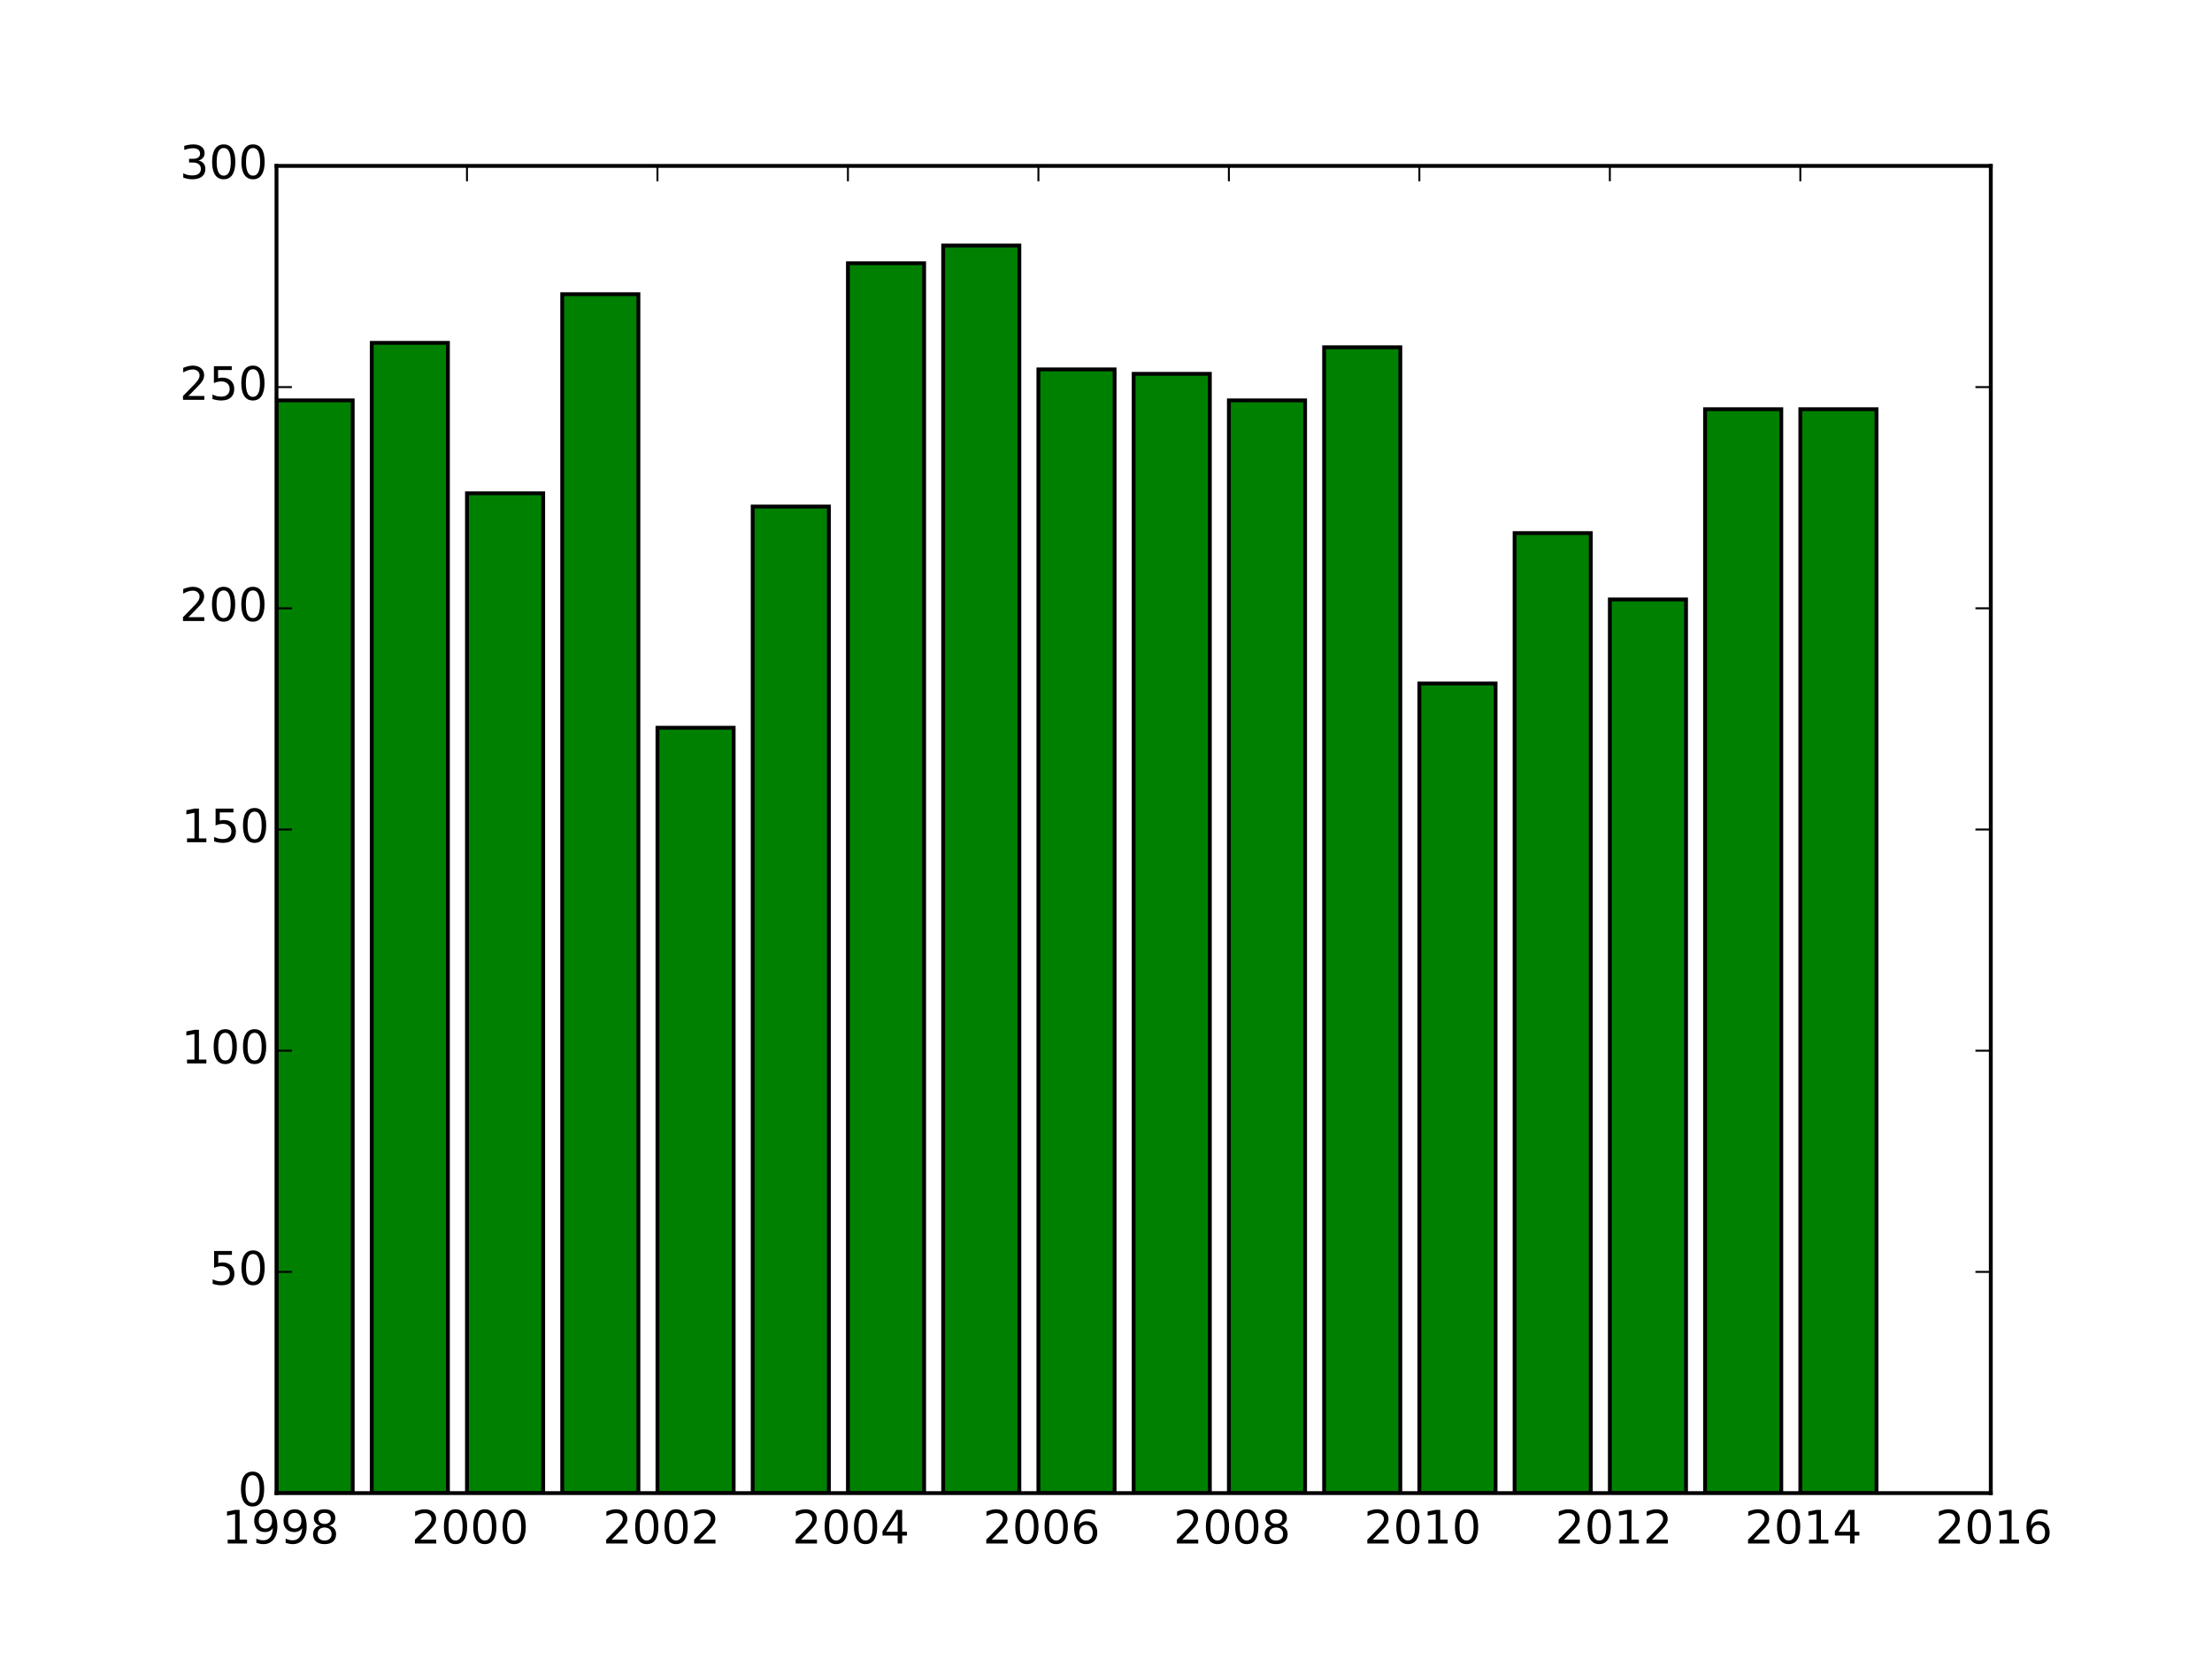
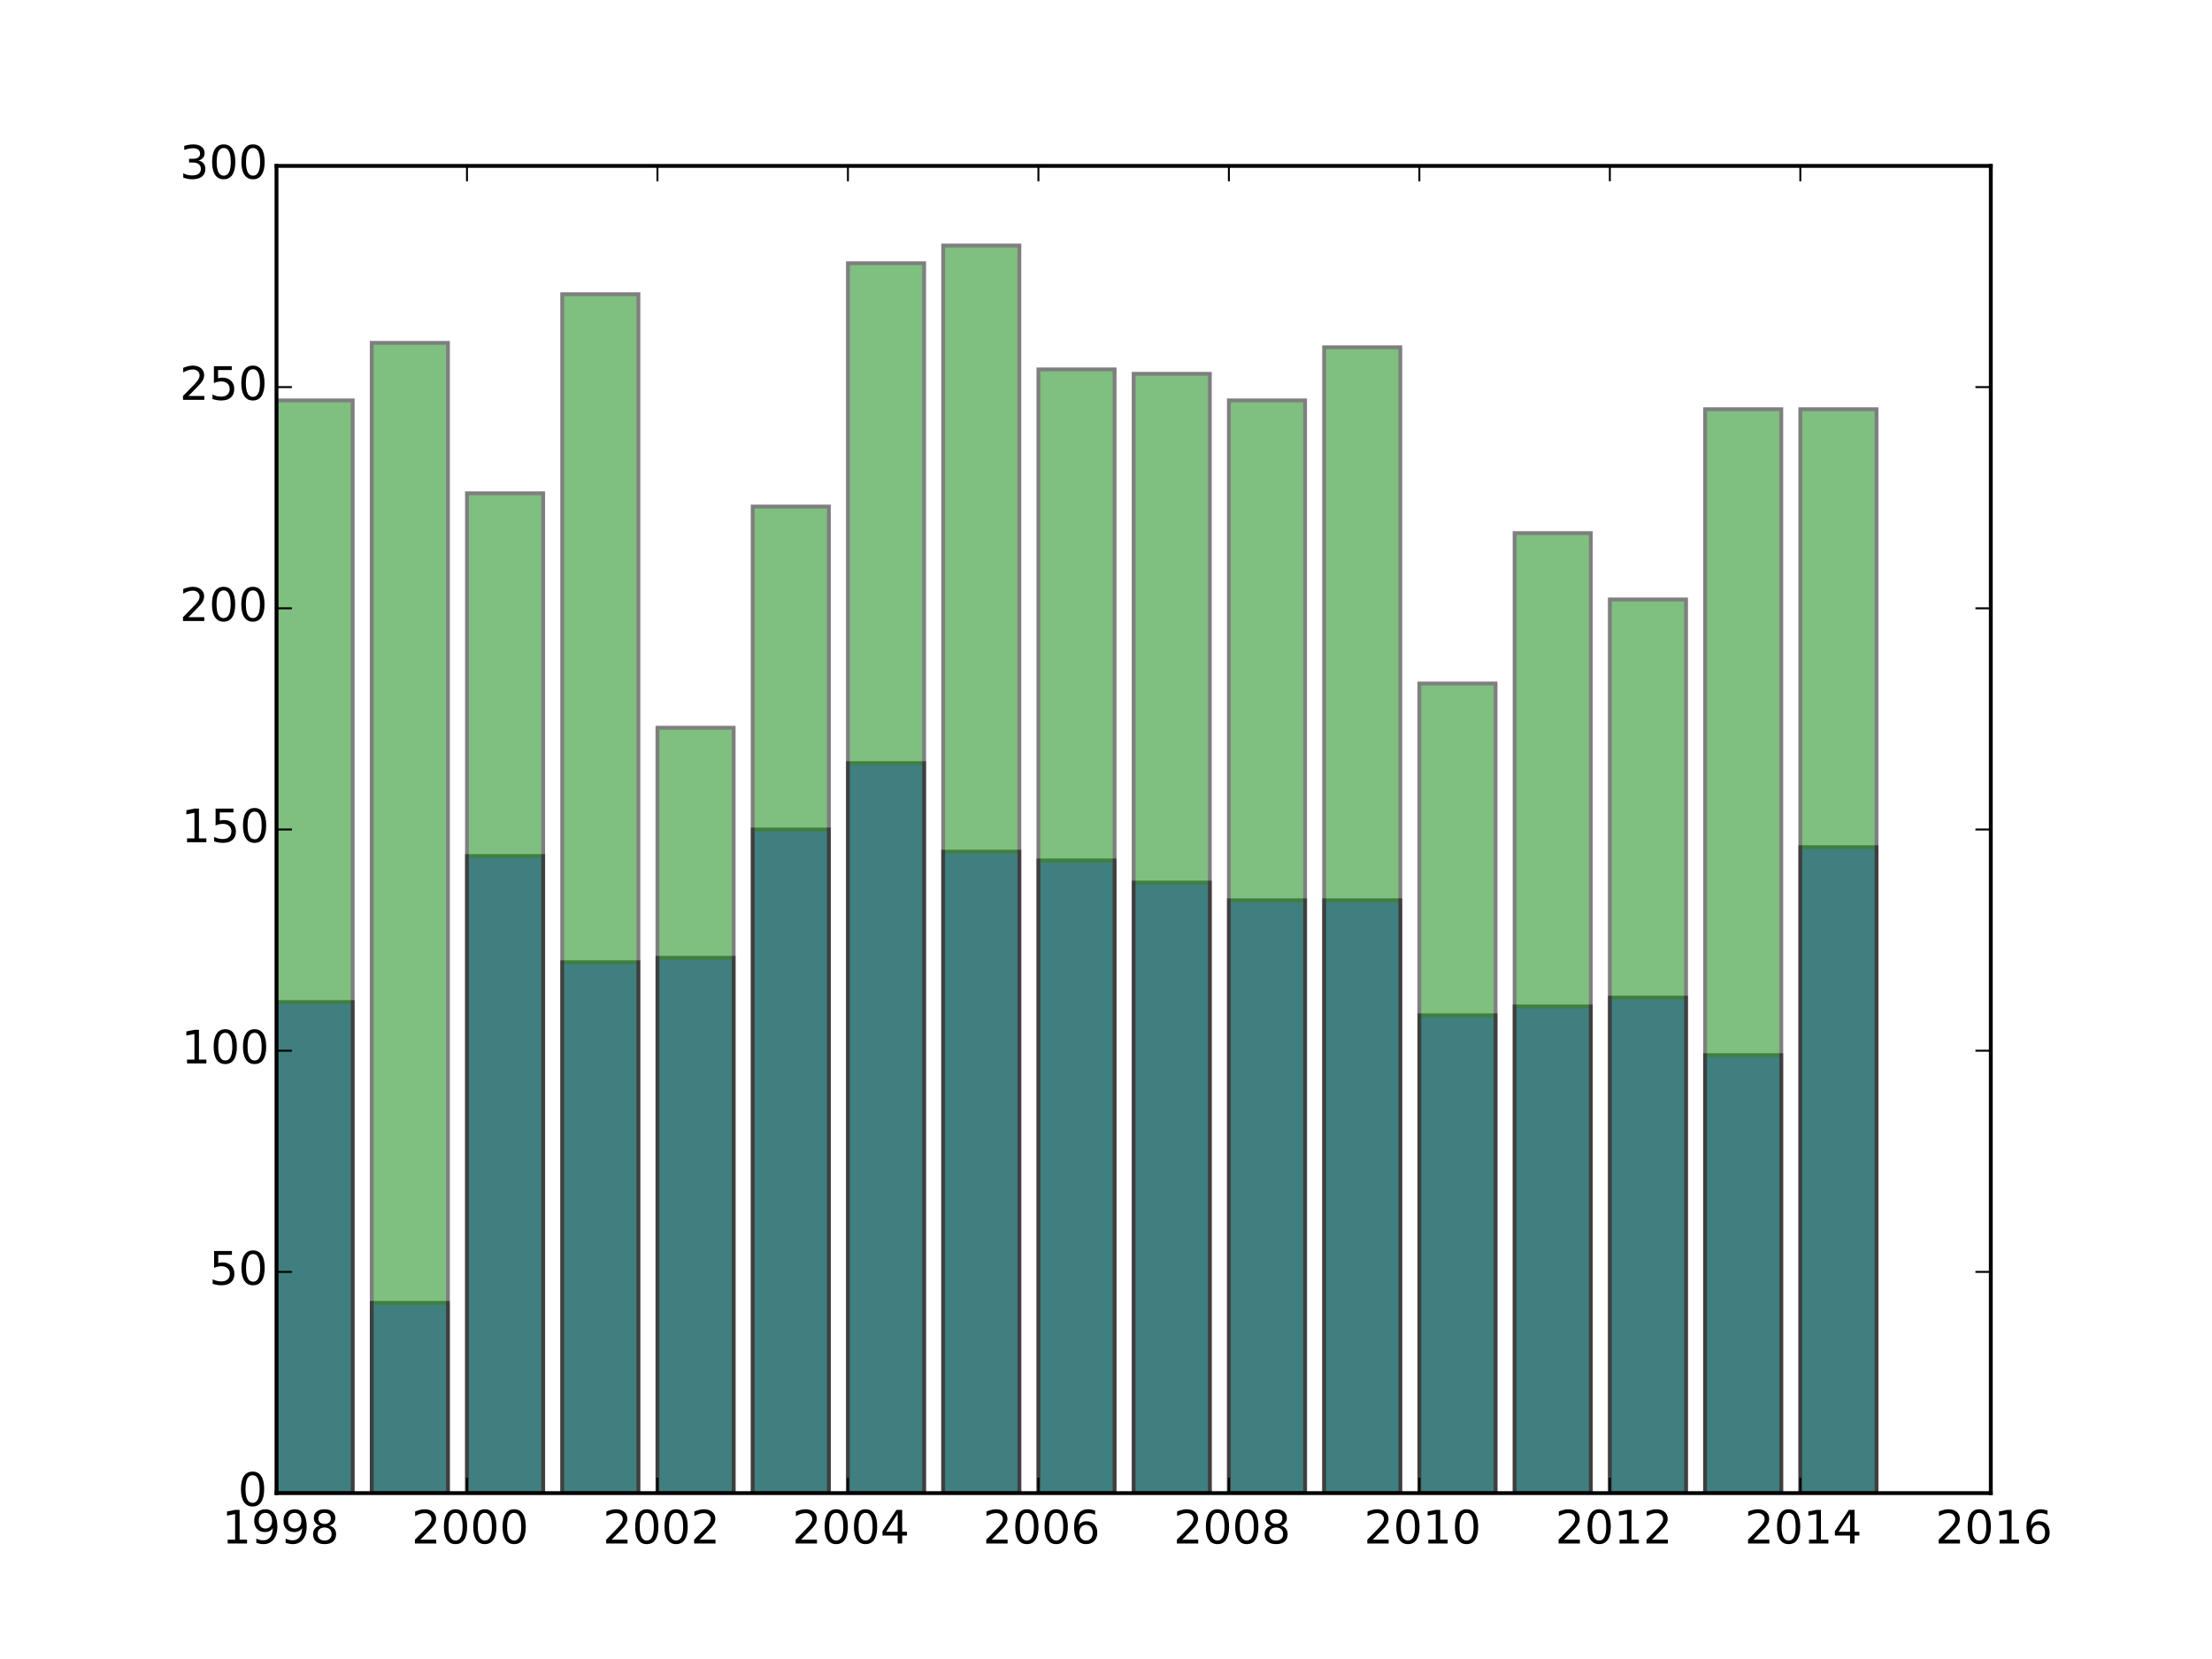
<svg xmlns="http://www.w3.org/2000/svg" xmlns:xlink="http://www.w3.org/1999/xlink" height="432pt" version="1.1" viewBox="0 0 576 432" width="576pt">
  <defs>
    <style type="text/css">
*{stroke-linecap:butt;stroke-linejoin:round;}
  </style>
  </defs>
  <g id="figure_1">
    <g id="patch_1">
      <path d=" M0 432 L576 432 L576 0 L0 0 z " style="fill:#ffffff;" />
    </g>
    <g id="axes_1">
      <g id="patch_2">
        <path d=" M72 388.8 L518.4 388.8 L518.4 43.2 L72 43.2 z " style="fill:#ffffff;" />
      </g>
      <g id="patch_3">
-         <path clip-path="url(#p7ff5b81e1d)" d=" M72 388.8 L91.84 388.8 L91.84 104.256 L72 104.256 z " style="fill:#008000;stroke:#000000;stroke-linejoin:miter;" />
+         <path clip-path="url(#p7ff5b81e1d)" d=" M72 388.8 L91.84 388.8 L91.84 260.928 L72 260.928 z " style="fill:#0000ff;opacity:0.5;stroke:#000000;stroke-linejoin:miter;" />
      </g>
      <g id="patch_4">
-         <path clip-path="url(#p7ff5b81e1d)" d=" M96.8 388.8 L116.64 388.8 L116.64 89.28 L96.8 89.28 z " style="fill:#008000;stroke:#000000;stroke-linejoin:miter;" />
+         <path clip-path="url(#p7ff5b81e1d)" d=" M96.8 388.8 L116.64 388.8 L116.64 339.264 L96.8 339.264 z " style="fill:#0000ff;opacity:0.5;stroke:#000000;stroke-linejoin:miter;" />
      </g>
      <g id="patch_5">
-         <path clip-path="url(#p7ff5b81e1d)" d=" M121.6 388.8 L141.44 388.8 L141.44 128.448 L121.6 128.448 z " style="fill:#008000;stroke:#000000;stroke-linejoin:miter;" />
+         <path clip-path="url(#p7ff5b81e1d)" d=" M121.6 388.8 L141.44 388.8 L141.44 222.912 L121.6 222.912 z " style="fill:#0000ff;opacity:0.5;stroke:#000000;stroke-linejoin:miter;" />
      </g>
      <g id="patch_6">
-         <path clip-path="url(#p7ff5b81e1d)" d=" M146.4 388.8 L166.24 388.8 L166.24 76.608 L146.4 76.608 z " style="fill:#008000;stroke:#000000;stroke-linejoin:miter;" />
+         <path clip-path="url(#p7ff5b81e1d)" d=" M146.4 388.8 L166.24 388.8 L166.24 250.56 L146.4 250.56 z " style="fill:#0000ff;opacity:0.5;stroke:#000000;stroke-linejoin:miter;" />
      </g>
      <g id="patch_7">
-         <path clip-path="url(#p7ff5b81e1d)" d=" M171.2 388.8 L191.04 388.8 L191.04 189.504 L171.2 189.504 z " style="fill:#008000;stroke:#000000;stroke-linejoin:miter;" />
+         <path clip-path="url(#p7ff5b81e1d)" d=" M171.2 388.8 L191.04 388.8 L191.04 249.408 L171.2 249.408 z " style="fill:#0000ff;opacity:0.5;stroke:#000000;stroke-linejoin:miter;" />
      </g>
      <g id="patch_8">
-         <path clip-path="url(#p7ff5b81e1d)" d=" M196 388.8 L215.84 388.8 L215.84 131.904 L196 131.904 z " style="fill:#008000;stroke:#000000;stroke-linejoin:miter;" />
+         <path clip-path="url(#p7ff5b81e1d)" d=" M196 388.8 L215.84 388.8 L215.84 216 L196 216 z " style="fill:#0000ff;opacity:0.5;stroke:#000000;stroke-linejoin:miter;" />
      </g>
      <g id="patch_9">
-         <path clip-path="url(#p7ff5b81e1d)" d=" M220.8 388.8 L240.64 388.8 L240.64 68.544 L220.8 68.544 z " style="fill:#008000;stroke:#000000;stroke-linejoin:miter;" />
+         <path clip-path="url(#p7ff5b81e1d)" d=" M220.8 388.8 L240.64 388.8 L240.64 198.72 L220.8 198.72 z " style="fill:#0000ff;opacity:0.5;stroke:#000000;stroke-linejoin:miter;" />
      </g>
      <g id="patch_10">
-         <path clip-path="url(#p7ff5b81e1d)" d=" M245.6 388.8 L265.44 388.8 L265.44 63.936 L245.6 63.936 z " style="fill:#008000;stroke:#000000;stroke-linejoin:miter;" />
+         <path clip-path="url(#p7ff5b81e1d)" d=" M245.6 388.8 L265.44 388.8 L265.44 221.76 L245.6 221.76 z " style="fill:#0000ff;opacity:0.5;stroke:#000000;stroke-linejoin:miter;" />
      </g>
      <g id="patch_11">
-         <path clip-path="url(#p7ff5b81e1d)" d=" M270.4 388.8 L290.24 388.8 L290.24 96.192 L270.4 96.192 z " style="fill:#008000;stroke:#000000;stroke-linejoin:miter;" />
+         <path clip-path="url(#p7ff5b81e1d)" d=" M270.4 388.8 L290.24 388.8 L290.24 224.064 L270.4 224.064 z " style="fill:#0000ff;opacity:0.5;stroke:#000000;stroke-linejoin:miter;" />
      </g>
      <g id="patch_12">
-         <path clip-path="url(#p7ff5b81e1d)" d=" M295.2 388.8 L315.04 388.8 L315.04 97.344 L295.2 97.344 z " style="fill:#008000;stroke:#000000;stroke-linejoin:miter;" />
+         <path clip-path="url(#p7ff5b81e1d)" d=" M295.2 388.8 L315.04 388.8 L315.04 229.824 L295.2 229.824 z " style="fill:#0000ff;opacity:0.5;stroke:#000000;stroke-linejoin:miter;" />
      </g>
      <g id="patch_13">
-         <path clip-path="url(#p7ff5b81e1d)" d=" M320 388.8 L339.84 388.8 L339.84 104.256 L320 104.256 z " style="fill:#008000;stroke:#000000;stroke-linejoin:miter;" />
+         <path clip-path="url(#p7ff5b81e1d)" d=" M320 388.8 L339.84 388.8 L339.84 234.432 L320 234.432 z " style="fill:#0000ff;opacity:0.5;stroke:#000000;stroke-linejoin:miter;" />
      </g>
      <g id="patch_14">
-         <path clip-path="url(#p7ff5b81e1d)" d=" M344.8 388.8 L364.64 388.8 L364.64 90.432 L344.8 90.432 z " style="fill:#008000;stroke:#000000;stroke-linejoin:miter;" />
+         <path clip-path="url(#p7ff5b81e1d)" d=" M344.8 388.8 L364.64 388.8 L364.64 234.432 L344.8 234.432 z " style="fill:#0000ff;opacity:0.5;stroke:#000000;stroke-linejoin:miter;" />
      </g>
      <g id="patch_15">
-         <path clip-path="url(#p7ff5b81e1d)" d=" M369.6 388.8 L389.44 388.8 L389.44 177.984 L369.6 177.984 z " style="fill:#008000;stroke:#000000;stroke-linejoin:miter;" />
+         <path clip-path="url(#p7ff5b81e1d)" d=" M369.6 388.8 L389.44 388.8 L389.44 264.384 L369.6 264.384 z " style="fill:#0000ff;opacity:0.5;stroke:#000000;stroke-linejoin:miter;" />
      </g>
      <g id="patch_16">
-         <path clip-path="url(#p7ff5b81e1d)" d=" M394.4 388.8 L414.24 388.8 L414.24 138.816 L394.4 138.816 z " style="fill:#008000;stroke:#000000;stroke-linejoin:miter;" />
+         <path clip-path="url(#p7ff5b81e1d)" d=" M394.4 388.8 L414.24 388.8 L414.24 262.08 L394.4 262.08 z " style="fill:#0000ff;opacity:0.5;stroke:#000000;stroke-linejoin:miter;" />
      </g>
      <g id="patch_17">
-         <path clip-path="url(#p7ff5b81e1d)" d=" M419.2 388.8 L439.04 388.8 L439.04 156.096 L419.2 156.096 z " style="fill:#008000;stroke:#000000;stroke-linejoin:miter;" />
+         <path clip-path="url(#p7ff5b81e1d)" d=" M419.2 388.8 L439.04 388.8 L439.04 259.776 L419.2 259.776 z " style="fill:#0000ff;opacity:0.5;stroke:#000000;stroke-linejoin:miter;" />
      </g>
      <g id="patch_18">
-         <path clip-path="url(#p7ff5b81e1d)" d=" M444 388.8 L463.84 388.8 L463.84 106.56 L444 106.56 z " style="fill:#008000;stroke:#000000;stroke-linejoin:miter;" />
+         <path clip-path="url(#p7ff5b81e1d)" d=" M444 388.8 L463.84 388.8 L463.84 274.752 L444 274.752 z " style="fill:#0000ff;opacity:0.5;stroke:#000000;stroke-linejoin:miter;" />
      </g>
      <g id="patch_19">
-         <path clip-path="url(#p7ff5b81e1d)" d=" M468.8 388.8 L488.64 388.8 L488.64 106.56 L468.8 106.56 z " style="fill:#008000;stroke:#000000;stroke-linejoin:miter;" />
+         <path clip-path="url(#p7ff5b81e1d)" d=" M468.8 388.8 L488.64 388.8 L488.64 220.608 L468.8 220.608 z " style="fill:#0000ff;opacity:0.5;stroke:#000000;stroke-linejoin:miter;" />
      </g>
      <g id="patch_20">
+         <path clip-path="url(#p7ff5b81e1d)" d=" M72 388.8 L91.84 388.8 L91.84 104.256 L72 104.256 z " style="fill:#008000;opacity:0.5;stroke:#000000;stroke-linejoin:miter;" />
+       </g>
+       <g id="patch_21">
+         <path clip-path="url(#p7ff5b81e1d)" d=" M96.8 388.8 L116.64 388.8 L116.64 89.28 L96.8 89.28 z " style="fill:#008000;opacity:0.5;stroke:#000000;stroke-linejoin:miter;" />
+       </g>
+       <g id="patch_22">
+         <path clip-path="url(#p7ff5b81e1d)" d=" M121.6 388.8 L141.44 388.8 L141.44 128.448 L121.6 128.448 z " style="fill:#008000;opacity:0.5;stroke:#000000;stroke-linejoin:miter;" />
+       </g>
+       <g id="patch_23">
+         <path clip-path="url(#p7ff5b81e1d)" d=" M146.4 388.8 L166.24 388.8 L166.24 76.608 L146.4 76.608 z " style="fill:#008000;opacity:0.5;stroke:#000000;stroke-linejoin:miter;" />
+       </g>
+       <g id="patch_24">
+         <path clip-path="url(#p7ff5b81e1d)" d=" M171.2 388.8 L191.04 388.8 L191.04 189.504 L171.2 189.504 z " style="fill:#008000;opacity:0.5;stroke:#000000;stroke-linejoin:miter;" />
+       </g>
+       <g id="patch_25">
+         <path clip-path="url(#p7ff5b81e1d)" d=" M196 388.8 L215.84 388.8 L215.84 131.904 L196 131.904 z " style="fill:#008000;opacity:0.5;stroke:#000000;stroke-linejoin:miter;" />
+       </g>
+       <g id="patch_26">
+         <path clip-path="url(#p7ff5b81e1d)" d=" M220.8 388.8 L240.64 388.8 L240.64 68.544 L220.8 68.544 z " style="fill:#008000;opacity:0.5;stroke:#000000;stroke-linejoin:miter;" />
+       </g>
+       <g id="patch_27">
+         <path clip-path="url(#p7ff5b81e1d)" d=" M245.6 388.8 L265.44 388.8 L265.44 63.936 L245.6 63.936 z " style="fill:#008000;opacity:0.5;stroke:#000000;stroke-linejoin:miter;" />
+       </g>
+       <g id="patch_28">
+         <path clip-path="url(#p7ff5b81e1d)" d=" M270.4 388.8 L290.24 388.8 L290.24 96.192 L270.4 96.192 z " style="fill:#008000;opacity:0.5;stroke:#000000;stroke-linejoin:miter;" />
+       </g>
+       <g id="patch_29">
+         <path clip-path="url(#p7ff5b81e1d)" d=" M295.2 388.8 L315.04 388.8 L315.04 97.344 L295.2 97.344 z " style="fill:#008000;opacity:0.5;stroke:#000000;stroke-linejoin:miter;" />
+       </g>
+       <g id="patch_30">
+         <path clip-path="url(#p7ff5b81e1d)" d=" M320 388.8 L339.84 388.8 L339.84 104.256 L320 104.256 z " style="fill:#008000;opacity:0.5;stroke:#000000;stroke-linejoin:miter;" />
+       </g>
+       <g id="patch_31">
+         <path clip-path="url(#p7ff5b81e1d)" d=" M344.8 388.8 L364.64 388.8 L364.64 90.432 L344.8 90.432 z " style="fill:#008000;opacity:0.5;stroke:#000000;stroke-linejoin:miter;" />
+       </g>
+       <g id="patch_32">
+         <path clip-path="url(#p7ff5b81e1d)" d=" M369.6 388.8 L389.44 388.8 L389.44 177.984 L369.6 177.984 z " style="fill:#008000;opacity:0.5;stroke:#000000;stroke-linejoin:miter;" />
+       </g>
+       <g id="patch_33">
+         <path clip-path="url(#p7ff5b81e1d)" d=" M394.4 388.8 L414.24 388.8 L414.24 138.816 L394.4 138.816 z " style="fill:#008000;opacity:0.5;stroke:#000000;stroke-linejoin:miter;" />
+       </g>
+       <g id="patch_34">
+         <path clip-path="url(#p7ff5b81e1d)" d=" M419.2 388.8 L439.04 388.8 L439.04 156.096 L419.2 156.096 z " style="fill:#008000;opacity:0.5;stroke:#000000;stroke-linejoin:miter;" />
+       </g>
+       <g id="patch_35">
+         <path clip-path="url(#p7ff5b81e1d)" d=" M444 388.8 L463.84 388.8 L463.84 106.56 L444 106.56 z " style="fill:#008000;opacity:0.5;stroke:#000000;stroke-linejoin:miter;" />
+       </g>
+       <g id="patch_36">
+         <path clip-path="url(#p7ff5b81e1d)" d=" M468.8 388.8 L488.64 388.8 L488.64 106.56 L468.8 106.56 z " style="fill:#008000;opacity:0.5;stroke:#000000;stroke-linejoin:miter;" />
+       </g>
+       <g id="patch_37">
+         <path d=" M72 388.8 L518.4 388.8" style="fill:none;stroke:#000000;stroke-linecap:square;stroke-linejoin:miter;" />
+       </g>
+       <g id="patch_38">
        <path d=" M72 388.8 L72 43.2" style="fill:none;stroke:#000000;stroke-linecap:square;stroke-linejoin:miter;" />
      </g>
-       <g id="patch_21">
-         <path d=" M72 388.8 L518.4 388.8" style="fill:none;stroke:#000000;stroke-linecap:square;stroke-linejoin:miter;" />
-       </g>
-       <g id="patch_22">
+       <g id="patch_39">
        <path d=" M518.4 388.8 L518.4 43.2" style="fill:none;stroke:#000000;stroke-linecap:square;stroke-linejoin:miter;" />
      </g>
-       <g id="patch_23">
+       <g id="patch_40">
        <path d=" M72 43.2 L518.4 43.2" style="fill:none;stroke:#000000;stroke-linecap:square;stroke-linejoin:miter;" />
      </g>
      <g id="matplotlib.axis_1">
        <g id="xtick_1">
          <g id="line2d_1">
            <defs>
              <path d=" M0 0 L0 -4" id="mc7db9fdffb" style="stroke:#000000;stroke-width:0.5;" />
            </defs>
            <g>
              <use style="stroke:#000000;stroke-width:0.5;" x="72.0" xlink:href="#mc7db9fdffb" y="388.8" />
            </g>
          </g>
          <g id="line2d_2">
            <defs>
              <path d=" M0 0 L0 4" id="m5a7d422ac3" style="stroke:#000000;stroke-width:0.5;" />
            </defs>
            <g>
              <use style="stroke:#000000;stroke-width:0.5;" x="72.0" xlink:href="#m5a7d422ac3" y="43.2" />
            </g>
          </g>
          <g id="text_1">
            <defs>
              <path d=" M12.406 8.297 L28.516 8.297 L28.516 63.922 L10.984 60.406 L10.984 69.391 L28.422 72.906 L38.281 72.906 L38.281 8.297 L54.391 8.297 L54.391 0 L12.406 0 z " id="BitstreamVeraSans-Roman-31" />
+               <path d=" M10.984 1.516 L10.984 10.5 Q14.703 8.734 18.5 7.812 Q22.312 6.891 25.984 6.891 Q35.75 6.891 40.891 13.453 Q46.047 20.016 46.781 33.406 Q43.953 29.203 39.594 26.953 Q35.25 24.703 29.984 24.703 Q19.047 24.703 12.672 31.312 Q6.297 37.938 6.297 49.422 Q6.297 60.641 12.938 67.422 Q19.578 74.219 30.609 74.219 Q43.266 74.219 49.922 64.516 Q56.594 54.828 56.594 36.375 Q56.594 19.141 48.406 8.859 Q40.234 -1.422 26.422 -1.422 Q22.703 -1.422 18.891 -0.688 Q15.094 0.047 10.984 1.516 M30.609 32.422 Q37.25 32.422 41.125 36.953 Q45.016 41.5 45.016 49.422 Q45.016 57.281 41.125 61.844 Q37.25 66.406 30.609 66.406 Q23.969 66.406 20.094 61.844 Q16.219 57.281 16.219 49.422 Q16.219 41.5 20.094 36.953 Q23.969 32.422 30.609 32.422" id="BitstreamVeraSans-Roman-39" />
              <path d=" M31.781 34.625 Q24.75 34.625 20.719 30.859 Q16.703 27.094 16.703 20.516 Q16.703 13.922 20.719 10.156 Q24.75 6.391 31.781 6.391 Q38.812 6.391 42.859 10.172 Q46.922 13.969 46.922 20.516 Q46.922 27.094 42.891 30.859 Q38.875 34.625 31.781 34.625 M21.922 38.812 Q15.578 40.375 12.031 44.719 Q8.5 49.078 8.5 55.328 Q8.5 64.062 14.719 69.141 Q20.953 74.219 31.781 74.219 Q42.672 74.219 48.875 69.141 Q55.078 64.062 55.078 55.328 Q55.078 49.078 51.531 44.719 Q48 40.375 41.703 38.812 Q48.828 37.156 52.797 32.312 Q56.781 27.484 56.781 20.516 Q56.781 9.906 50.312 4.234 Q43.844 -1.422 31.781 -1.422 Q19.734 -1.422 13.25 4.234 Q6.781 9.906 6.781 20.516 Q6.781 27.484 10.781 32.312 Q14.797 37.156 21.922 38.812 M18.312 54.391 Q18.312 48.734 21.844 45.562 Q25.391 42.391 31.781 42.391 Q38.141 42.391 41.719 45.562 Q45.312 48.734 45.312 54.391 Q45.312 60.062 41.719 63.234 Q38.141 66.406 31.781 66.406 Q25.391 66.406 21.844 63.234 Q18.312 60.062 18.312 54.391" id="BitstreamVeraSans-Roman-38" />
-               <path d=" M10.984 1.516 L10.984 10.5 Q14.703 8.734 18.5 7.812 Q22.312 6.891 25.984 6.891 Q35.75 6.891 40.891 13.453 Q46.047 20.016 46.781 33.406 Q43.953 29.203 39.594 26.953 Q35.25 24.703 29.984 24.703 Q19.047 24.703 12.672 31.312 Q6.297 37.938 6.297 49.422 Q6.297 60.641 12.938 67.422 Q19.578 74.219 30.609 74.219 Q43.266 74.219 49.922 64.516 Q56.594 54.828 56.594 36.375 Q56.594 19.141 48.406 8.859 Q40.234 -1.422 26.422 -1.422 Q22.703 -1.422 18.891 -0.688 Q15.094 0.047 10.984 1.516 M30.609 32.422 Q37.25 32.422 41.125 36.953 Q45.016 41.5 45.016 49.422 Q45.016 57.281 41.125 61.844 Q37.25 66.406 30.609 66.406 Q23.969 66.406 20.094 61.844 Q16.219 57.281 16.219 49.422 Q16.219 41.5 20.094 36.953 Q23.969 32.422 30.609 32.422" id="BitstreamVeraSans-Roman-39" />
            </defs>
            <g transform="translate(57.79969 401.9181)scale(0.12 -0.12)">
              <use xlink:href="#BitstreamVeraSans-Roman-31" />
              <use x="63.623" xlink:href="#BitstreamVeraSans-Roman-39" />
              <use x="127.246" xlink:href="#BitstreamVeraSans-Roman-39" />
              <use x="190.869" xlink:href="#BitstreamVeraSans-Roman-38" />
            </g>
          </g>
        </g>
        <g id="xtick_2">
          <g id="line2d_3">
            <g>
              <use style="stroke:#000000;stroke-width:0.5;" x="121.6" xlink:href="#mc7db9fdffb" y="388.8" />
            </g>
          </g>
          <g id="line2d_4">
            <g>
              <use style="stroke:#000000;stroke-width:0.5;" x="121.6" xlink:href="#m5a7d422ac3" y="43.2" />
            </g>
          </g>
          <g id="text_2">
            <defs>
              <path d=" M19.188 8.297 L53.609 8.297 L53.609 0 L7.328 0 L7.328 8.297 Q12.938 14.109 22.625 23.891 Q32.328 33.688 34.812 36.531 Q39.547 41.844 41.422 45.531 Q43.312 49.219 43.312 52.781 Q43.312 58.594 39.234 62.25 Q35.156 65.922 28.609 65.922 Q23.969 65.922 18.812 64.312 Q13.672 62.703 7.812 59.422 L7.812 69.391 Q13.766 71.781 18.938 73 Q24.125 74.219 28.422 74.219 Q39.75 74.219 46.484 68.547 Q53.219 62.891 53.219 53.422 Q53.219 48.922 51.531 44.891 Q49.859 40.875 45.406 35.406 Q44.188 33.984 37.641 27.219 Q31.109 20.453 19.188 8.297" id="BitstreamVeraSans-Roman-32" />
              <path d=" M31.781 66.406 Q24.172 66.406 20.328 58.906 Q16.5 51.422 16.5 36.375 Q16.5 21.391 20.328 13.891 Q24.172 6.391 31.781 6.391 Q39.453 6.391 43.281 13.891 Q47.125 21.391 47.125 36.375 Q47.125 51.422 43.281 58.906 Q39.453 66.406 31.781 66.406 M31.781 74.219 Q44.047 74.219 50.516 64.516 Q56.984 54.828 56.984 36.375 Q56.984 17.969 50.516 8.266 Q44.047 -1.422 31.781 -1.422 Q19.531 -1.422 13.062 8.266 Q6.594 17.969 6.594 36.375 Q6.594 54.828 13.062 64.516 Q19.531 74.219 31.781 74.219" id="BitstreamVeraSans-Roman-30" />
            </defs>
            <g transform="translate(107.1681 401.9181)scale(0.12 -0.12)">
              <use xlink:href="#BitstreamVeraSans-Roman-32" />
              <use x="63.623" xlink:href="#BitstreamVeraSans-Roman-30" />
              <use x="127.246" xlink:href="#BitstreamVeraSans-Roman-30" />
              <use x="190.869" xlink:href="#BitstreamVeraSans-Roman-30" />
            </g>
          </g>
        </g>
        <g id="xtick_3">
          <g id="line2d_5">
            <g>
              <use style="stroke:#000000;stroke-width:0.5;" x="171.2" xlink:href="#mc7db9fdffb" y="388.8" />
            </g>
          </g>
          <g id="line2d_6">
            <g>
              <use style="stroke:#000000;stroke-width:0.5;" x="171.2" xlink:href="#m5a7d422ac3" y="43.2" />
            </g>
          </g>
          <g id="text_3">
            <g transform="translate(156.9706 401.9181)scale(0.12 -0.12)">
              <use xlink:href="#BitstreamVeraSans-Roman-32" />
              <use x="63.623" xlink:href="#BitstreamVeraSans-Roman-30" />
              <use x="127.246" xlink:href="#BitstreamVeraSans-Roman-30" />
              <use x="190.869" xlink:href="#BitstreamVeraSans-Roman-32" />
            </g>
          </g>
        </g>
        <g id="xtick_4">
          <g id="line2d_7">
            <g>
              <use style="stroke:#000000;stroke-width:0.5;" x="220.8" xlink:href="#mc7db9fdffb" y="388.8" />
            </g>
          </g>
          <g id="line2d_8">
            <g>
              <use style="stroke:#000000;stroke-width:0.5;" x="220.8" xlink:href="#m5a7d422ac3" y="43.2" />
            </g>
          </g>
          <g id="text_4">
            <defs>
              <path d=" M37.797 64.312 L12.891 25.391 L37.797 25.391 z  M35.203 72.906 L47.609 72.906 L47.609 25.391 L58.016 25.391 L58.016 17.188 L47.609 17.188 L47.609 0 L37.797 0 L37.797 17.188 L4.891 17.188 L4.891 26.703 z " id="BitstreamVeraSans-Roman-34" />
            </defs>
            <g transform="translate(206.3063 401.9181)scale(0.12 -0.12)">
              <use xlink:href="#BitstreamVeraSans-Roman-32" />
              <use x="63.623" xlink:href="#BitstreamVeraSans-Roman-30" />
              <use x="127.246" xlink:href="#BitstreamVeraSans-Roman-30" />
              <use x="190.869" xlink:href="#BitstreamVeraSans-Roman-34" />
            </g>
          </g>
        </g>
        <g id="xtick_5">
          <g id="line2d_9">
            <g>
              <use style="stroke:#000000;stroke-width:0.5;" x="270.4" xlink:href="#mc7db9fdffb" y="388.8" />
            </g>
          </g>
          <g id="line2d_10">
            <g>
              <use style="stroke:#000000;stroke-width:0.5;" x="270.4" xlink:href="#m5a7d422ac3" y="43.2" />
            </g>
          </g>
          <g id="text_5">
            <defs>
              <path d=" M33.016 40.375 Q26.375 40.375 22.484 35.828 Q18.609 31.297 18.609 23.391 Q18.609 15.531 22.484 10.953 Q26.375 6.391 33.016 6.391 Q39.656 6.391 43.531 10.953 Q47.406 15.531 47.406 23.391 Q47.406 31.297 43.531 35.828 Q39.656 40.375 33.016 40.375 M52.594 71.297 L52.594 62.312 Q48.875 64.062 45.094 64.984 Q41.312 65.922 37.594 65.922 Q27.828 65.922 22.672 59.328 Q17.531 52.734 16.797 39.406 Q19.672 43.656 24.016 45.922 Q28.375 48.188 33.594 48.188 Q44.578 48.188 50.953 41.516 Q57.328 34.859 57.328 23.391 Q57.328 12.156 50.688 5.359 Q44.047 -1.422 33.016 -1.422 Q20.359 -1.422 13.672 8.266 Q6.984 17.969 6.984 36.375 Q6.984 53.656 15.188 63.938 Q23.391 74.219 37.203 74.219 Q40.922 74.219 44.703 73.484 Q48.484 72.75 52.594 71.297" id="BitstreamVeraSans-Roman-36" />
            </defs>
            <g transform="translate(255.9475 401.9181)scale(0.12 -0.12)">
              <use xlink:href="#BitstreamVeraSans-Roman-32" />
              <use x="63.623" xlink:href="#BitstreamVeraSans-Roman-30" />
              <use x="127.246" xlink:href="#BitstreamVeraSans-Roman-30" />
              <use x="190.869" xlink:href="#BitstreamVeraSans-Roman-36" />
            </g>
          </g>
        </g>
        <g id="xtick_6">
          <g id="line2d_11">
            <g>
              <use style="stroke:#000000;stroke-width:0.5;" x="320.0" xlink:href="#mc7db9fdffb" y="388.8" />
            </g>
          </g>
          <g id="line2d_12">
            <g>
              <use style="stroke:#000000;stroke-width:0.5;" x="320.0" xlink:href="#m5a7d422ac3" y="43.2" />
            </g>
          </g>
          <g id="text_6">
            <g transform="translate(305.5803 401.9181)scale(0.12 -0.12)">
              <use xlink:href="#BitstreamVeraSans-Roman-32" />
              <use x="63.623" xlink:href="#BitstreamVeraSans-Roman-30" />
              <use x="127.246" xlink:href="#BitstreamVeraSans-Roman-30" />
              <use x="190.869" xlink:href="#BitstreamVeraSans-Roman-38" />
            </g>
          </g>
        </g>
        <g id="xtick_7">
          <g id="line2d_13">
            <g>
              <use style="stroke:#000000;stroke-width:0.5;" x="369.6" xlink:href="#mc7db9fdffb" y="388.8" />
            </g>
          </g>
          <g id="line2d_14">
            <g>
              <use style="stroke:#000000;stroke-width:0.5;" x="369.6" xlink:href="#m5a7d422ac3" y="43.2" />
            </g>
          </g>
          <g id="text_7">
            <g transform="translate(355.1681 401.9181)scale(0.12 -0.12)">
              <use xlink:href="#BitstreamVeraSans-Roman-32" />
              <use x="63.623" xlink:href="#BitstreamVeraSans-Roman-30" />
              <use x="127.246" xlink:href="#BitstreamVeraSans-Roman-31" />
              <use x="190.869" xlink:href="#BitstreamVeraSans-Roman-30" />
            </g>
          </g>
        </g>
        <g id="xtick_8">
          <g id="line2d_15">
            <g>
              <use style="stroke:#000000;stroke-width:0.5;" x="419.2" xlink:href="#mc7db9fdffb" y="388.8" />
            </g>
          </g>
          <g id="line2d_16">
            <g>
              <use style="stroke:#000000;stroke-width:0.5;" x="419.2" xlink:href="#m5a7d422ac3" y="43.2" />
            </g>
          </g>
          <g id="text_8">
            <g transform="translate(404.9706 401.9181)scale(0.12 -0.12)">
              <use xlink:href="#BitstreamVeraSans-Roman-32" />
              <use x="63.623" xlink:href="#BitstreamVeraSans-Roman-30" />
              <use x="127.246" xlink:href="#BitstreamVeraSans-Roman-31" />
              <use x="190.869" xlink:href="#BitstreamVeraSans-Roman-32" />
            </g>
          </g>
        </g>
        <g id="xtick_9">
          <g id="line2d_17">
            <g>
              <use style="stroke:#000000;stroke-width:0.5;" x="468.8" xlink:href="#mc7db9fdffb" y="388.8" />
            </g>
          </g>
          <g id="line2d_18">
            <g>
              <use style="stroke:#000000;stroke-width:0.5;" x="468.8" xlink:href="#m5a7d422ac3" y="43.2" />
            </g>
          </g>
          <g id="text_9">
            <g transform="translate(454.3062 401.9181)scale(0.12 -0.12)">
              <use xlink:href="#BitstreamVeraSans-Roman-32" />
              <use x="63.623" xlink:href="#BitstreamVeraSans-Roman-30" />
              <use x="127.246" xlink:href="#BitstreamVeraSans-Roman-31" />
              <use x="190.869" xlink:href="#BitstreamVeraSans-Roman-34" />
            </g>
          </g>
        </g>
        <g id="xtick_10">
          <g id="line2d_19">
            <g>
              <use style="stroke:#000000;stroke-width:0.5;" x="518.4" xlink:href="#mc7db9fdffb" y="388.8" />
            </g>
          </g>
          <g id="line2d_20">
            <g>
              <use style="stroke:#000000;stroke-width:0.5;" x="518.4" xlink:href="#m5a7d422ac3" y="43.2" />
            </g>
          </g>
          <g id="text_10">
            <g transform="translate(503.9475 401.9181)scale(0.12 -0.12)">
              <use xlink:href="#BitstreamVeraSans-Roman-32" />
              <use x="63.623" xlink:href="#BitstreamVeraSans-Roman-30" />
              <use x="127.246" xlink:href="#BitstreamVeraSans-Roman-31" />
              <use x="190.869" xlink:href="#BitstreamVeraSans-Roman-36" />
            </g>
          </g>
        </g>
      </g>
      <g id="matplotlib.axis_2">
        <g id="ytick_1">
          <g id="line2d_21">
            <defs>
              <path d=" M0 0 L4 0" id="md7965d1ba0" style="stroke:#000000;stroke-width:0.5;" />
            </defs>
            <g>
              <use style="stroke:#000000;stroke-width:0.5;" x="72.0" xlink:href="#md7965d1ba0" y="388.8" />
            </g>
          </g>
          <g id="line2d_22">
            <defs>
              <path d=" M0 0 L-4 0" id="md9a1c1a7cd" style="stroke:#000000;stroke-width:0.5;" />
            </defs>
            <g>
              <use style="stroke:#000000;stroke-width:0.5;" x="518.4" xlink:href="#md9a1c1a7cd" y="388.8" />
            </g>
          </g>
          <g id="text_11">
            <g transform="translate(61.95312 392.1112)scale(0.12 -0.12)">
              <use xlink:href="#BitstreamVeraSans-Roman-30" />
            </g>
          </g>
        </g>
        <g id="ytick_2">
          <g id="line2d_23">
            <g>
              <use style="stroke:#000000;stroke-width:0.5;" x="72.0" xlink:href="#md7965d1ba0" y="331.2" />
            </g>
          </g>
          <g id="line2d_24">
            <g>
              <use style="stroke:#000000;stroke-width:0.5;" x="518.4" xlink:href="#md9a1c1a7cd" y="331.2" />
            </g>
          </g>
          <g id="text_12">
            <defs>
              <path d=" M10.797 72.906 L49.516 72.906 L49.516 64.594 L19.828 64.594 L19.828 46.734 Q21.969 47.469 24.109 47.828 Q26.266 48.188 28.422 48.188 Q40.625 48.188 47.75 41.5 Q54.891 34.812 54.891 23.391 Q54.891 11.625 47.562 5.094 Q40.234 -1.422 26.906 -1.422 Q22.312 -1.422 17.547 -0.641 Q12.797 0.141 7.719 1.703 L7.719 11.625 Q12.109 9.234 16.797 8.062 Q21.484 6.891 26.703 6.891 Q35.156 6.891 40.078 11.328 Q45.016 15.766 45.016 23.391 Q45.016 31 40.078 35.438 Q35.156 39.891 26.703 39.891 Q22.75 39.891 18.812 39.016 Q14.891 38.141 10.797 36.281 z " id="BitstreamVeraSans-Roman-35" />
            </defs>
            <g transform="translate(54.45312 334.5113)scale(0.12 -0.12)">
              <use xlink:href="#BitstreamVeraSans-Roman-35" />
              <use x="63.623" xlink:href="#BitstreamVeraSans-Roman-30" />
            </g>
          </g>
        </g>
        <g id="ytick_3">
          <g id="line2d_25">
            <g>
              <use style="stroke:#000000;stroke-width:0.5;" x="72.0" xlink:href="#md7965d1ba0" y="273.6" />
            </g>
          </g>
          <g id="line2d_26">
            <g>
              <use style="stroke:#000000;stroke-width:0.5;" x="518.4" xlink:href="#md9a1c1a7cd" y="273.6" />
            </g>
          </g>
          <g id="text_13">
            <g transform="translate(47.21 276.9112)scale(0.12 -0.12)">
              <use xlink:href="#BitstreamVeraSans-Roman-31" />
              <use x="63.623" xlink:href="#BitstreamVeraSans-Roman-30" />
              <use x="127.246" xlink:href="#BitstreamVeraSans-Roman-30" />
            </g>
          </g>
        </g>
        <g id="ytick_4">
          <g id="line2d_27">
            <g>
              <use style="stroke:#000000;stroke-width:0.5;" x="72.0" xlink:href="#md7965d1ba0" y="216.0" />
            </g>
          </g>
          <g id="line2d_28">
            <g>
              <use style="stroke:#000000;stroke-width:0.5;" x="518.4" xlink:href="#md9a1c1a7cd" y="216.0" />
            </g>
          </g>
          <g id="text_14">
            <g transform="translate(47.21 219.3113)scale(0.12 -0.12)">
              <use xlink:href="#BitstreamVeraSans-Roman-31" />
              <use x="63.623" xlink:href="#BitstreamVeraSans-Roman-35" />
              <use x="127.246" xlink:href="#BitstreamVeraSans-Roman-30" />
            </g>
          </g>
        </g>
        <g id="ytick_5">
          <g id="line2d_29">
            <g>
              <use style="stroke:#000000;stroke-width:0.5;" x="72.0" xlink:href="#md7965d1ba0" y="158.4" />
            </g>
          </g>
          <g id="line2d_30">
            <g>
              <use style="stroke:#000000;stroke-width:0.5;" x="518.4" xlink:href="#md9a1c1a7cd" y="158.4" />
            </g>
          </g>
          <g id="text_15">
            <g transform="translate(46.77125 161.7113)scale(0.12 -0.12)">
              <use xlink:href="#BitstreamVeraSans-Roman-32" />
              <use x="63.623" xlink:href="#BitstreamVeraSans-Roman-30" />
              <use x="127.246" xlink:href="#BitstreamVeraSans-Roman-30" />
            </g>
          </g>
        </g>
        <g id="ytick_6">
          <g id="line2d_31">
            <g>
              <use style="stroke:#000000;stroke-width:0.5;" x="72.0" xlink:href="#md7965d1ba0" y="100.8" />
            </g>
          </g>
          <g id="line2d_32">
            <g>
              <use style="stroke:#000000;stroke-width:0.5;" x="518.4" xlink:href="#md9a1c1a7cd" y="100.8" />
            </g>
          </g>
          <g id="text_16">
            <g transform="translate(46.77125 104.1112)scale(0.12 -0.12)">
              <use xlink:href="#BitstreamVeraSans-Roman-32" />
              <use x="63.623" xlink:href="#BitstreamVeraSans-Roman-35" />
              <use x="127.246" xlink:href="#BitstreamVeraSans-Roman-30" />
            </g>
          </g>
        </g>
        <g id="ytick_7">
          <g id="line2d_33">
            <g>
              <use style="stroke:#000000;stroke-width:0.5;" x="72.0" xlink:href="#md7965d1ba0" y="43.2" />
            </g>
          </g>
          <g id="line2d_34">
            <g>
              <use style="stroke:#000000;stroke-width:0.5;" x="518.4" xlink:href="#md9a1c1a7cd" y="43.2" />
            </g>
          </g>
          <g id="text_17">
            <defs>
              <path d=" M40.578 39.312 Q47.656 37.797 51.625 33 Q55.609 28.219 55.609 21.188 Q55.609 10.406 48.188 4.484 Q40.766 -1.422 27.094 -1.422 Q22.516 -1.422 17.656 -0.516 Q12.797 0.391 7.625 2.203 L7.625 11.719 Q11.719 9.328 16.594 8.109 Q21.484 6.891 26.812 6.891 Q36.078 6.891 40.938 10.547 Q45.797 14.203 45.797 21.188 Q45.797 27.641 41.281 31.266 Q36.766 34.906 28.719 34.906 L20.219 34.906 L20.219 43.016 L29.109 43.016 Q36.375 43.016 40.234 45.922 Q44.094 48.828 44.094 54.297 Q44.094 59.906 40.109 62.906 Q36.141 65.922 28.719 65.922 Q24.656 65.922 20.016 65.031 Q15.375 64.156 9.812 62.312 L9.812 71.094 Q15.438 72.656 20.344 73.438 Q25.25 74.219 29.594 74.219 Q40.828 74.219 47.359 69.109 Q53.906 64.016 53.906 55.328 Q53.906 49.266 50.438 45.094 Q46.969 40.922 40.578 39.312" id="BitstreamVeraSans-Roman-33" />
            </defs>
            <g transform="translate(46.80687 46.51125)scale(0.12 -0.12)">
              <use xlink:href="#BitstreamVeraSans-Roman-33" />
              <use x="63.623" xlink:href="#BitstreamVeraSans-Roman-30" />
              <use x="127.246" xlink:href="#BitstreamVeraSans-Roman-30" />
            </g>
          </g>
        </g>
      </g>
    </g>
  </g>
  <defs>
    <clipPath id="p7ff5b81e1d">
      <rect height="345.6" width="446.4" x="72.0" y="43.2" />
    </clipPath>
  </defs>
</svg>
